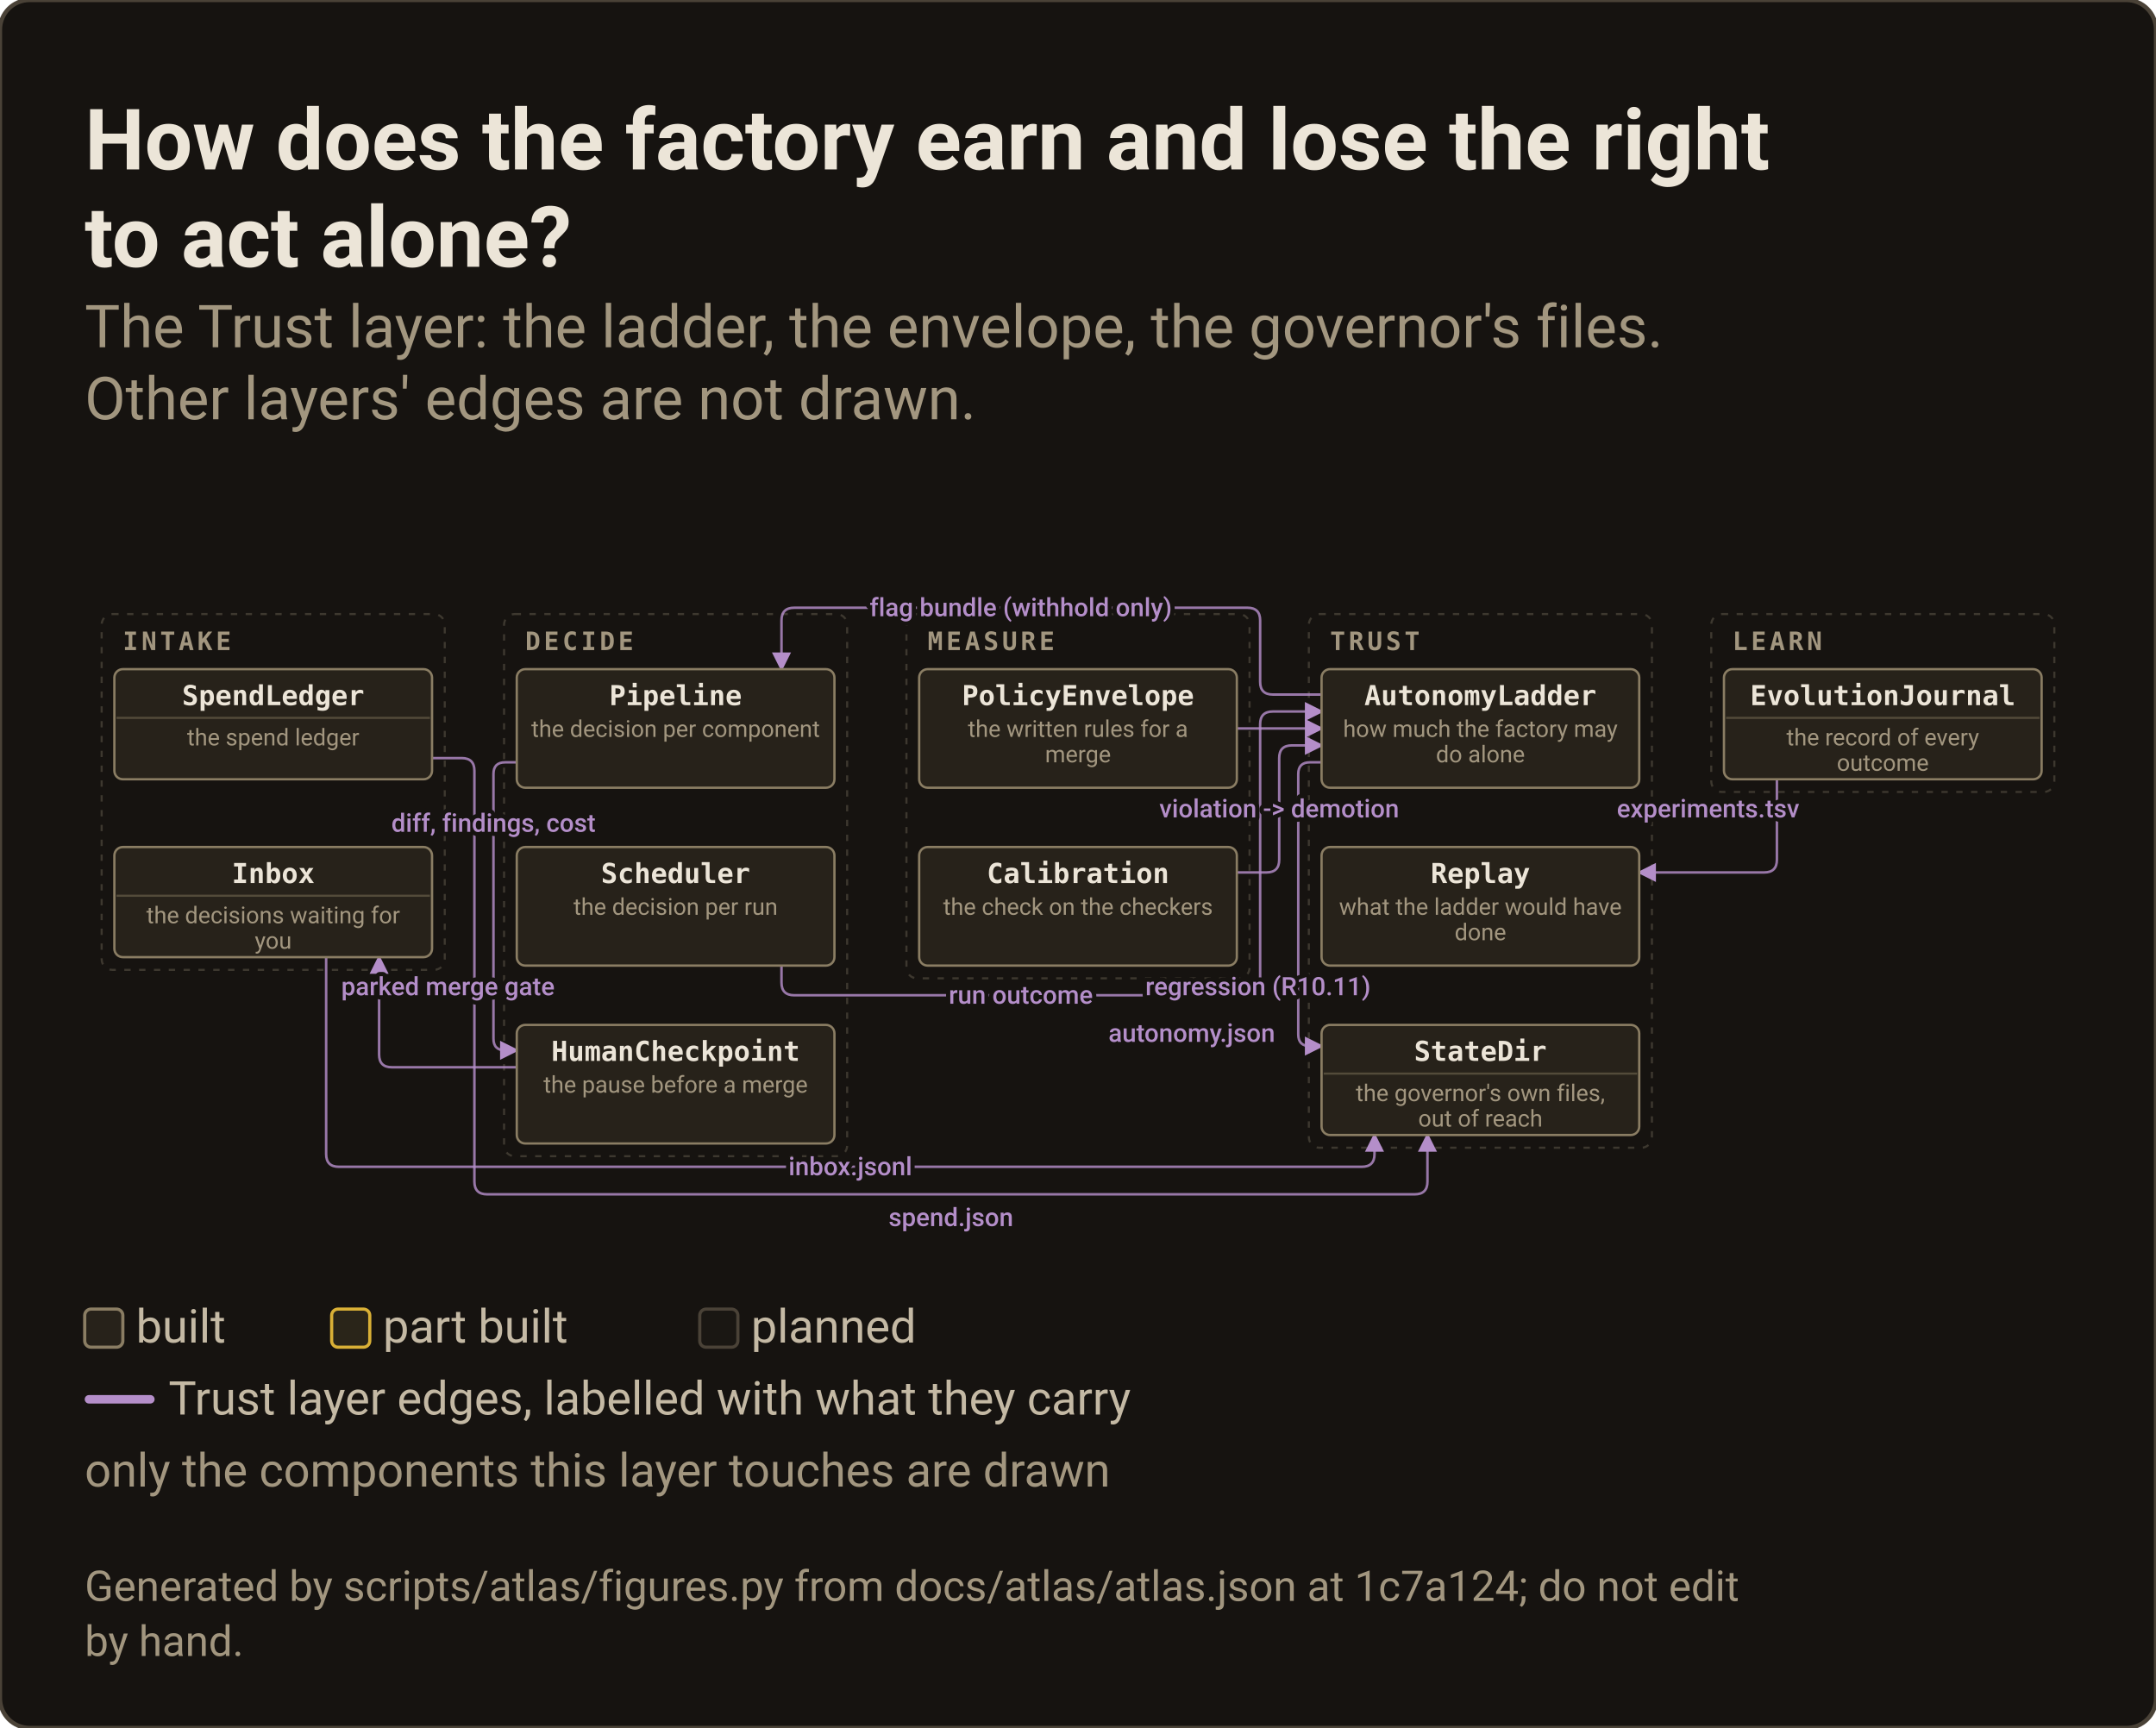
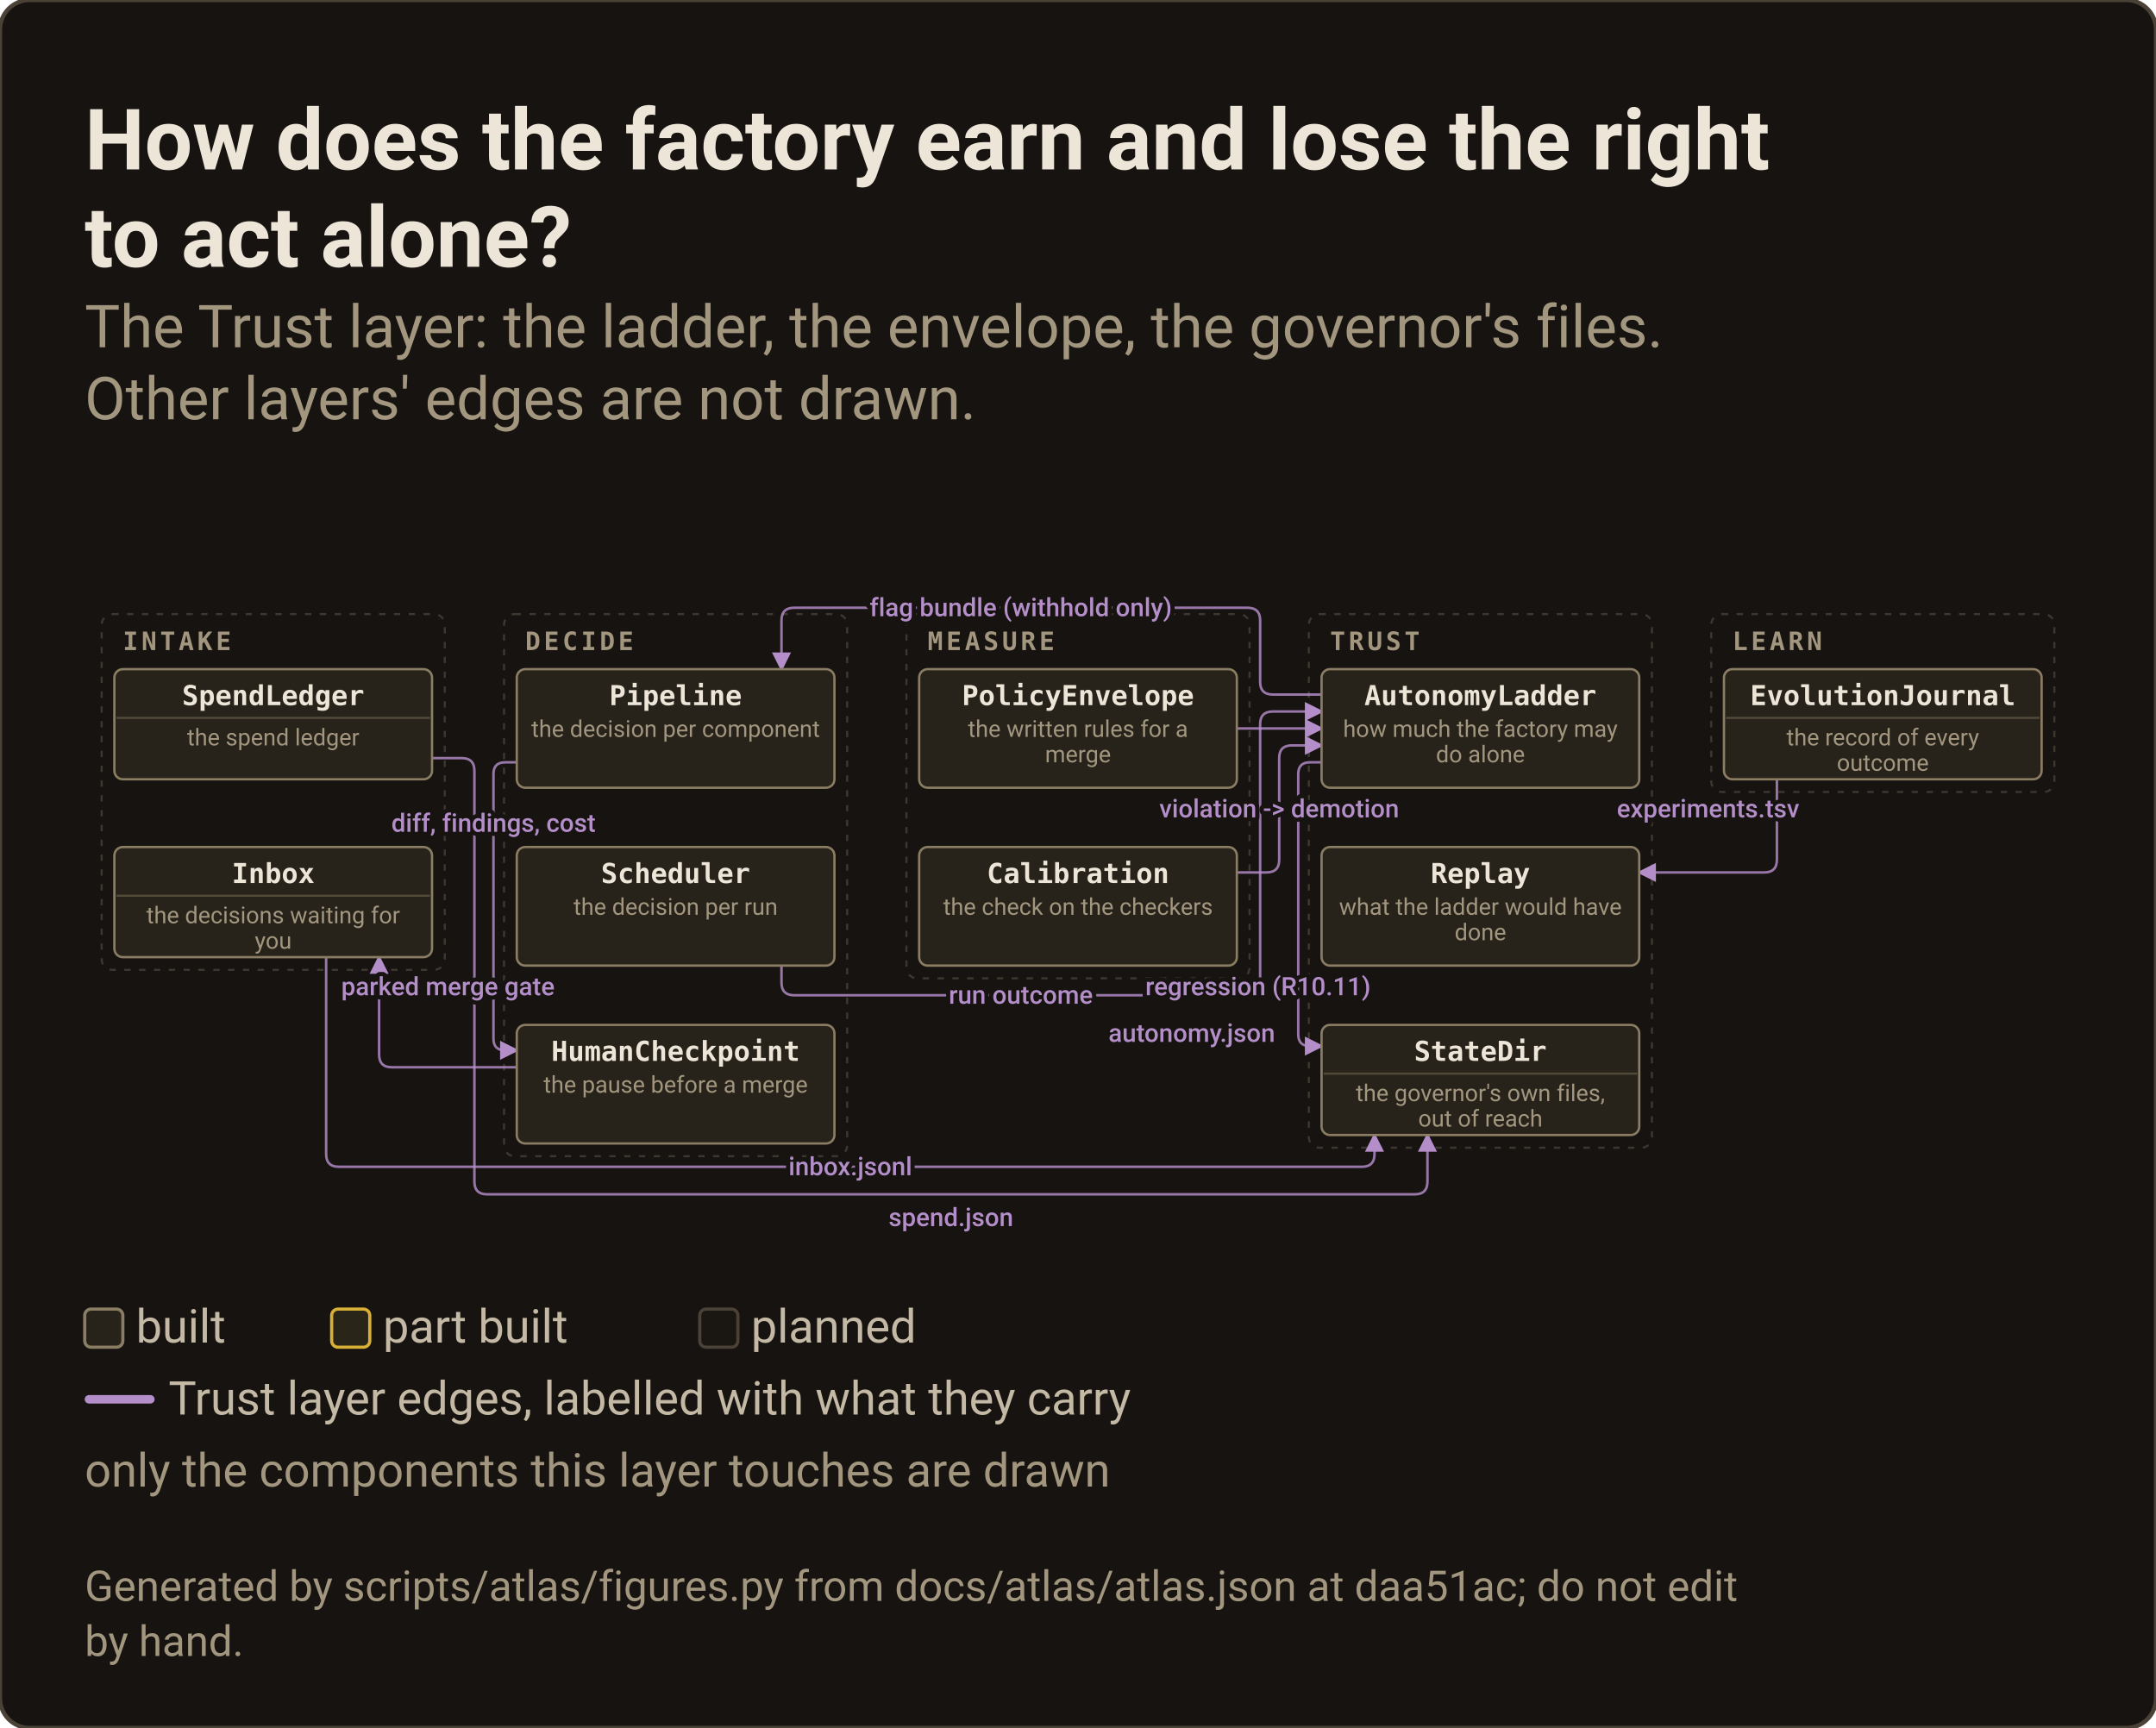
<svg xmlns="http://www.w3.org/2000/svg" width="1018" height="816" viewBox="0 0 1018 816" role="img" aria-label="Trust layer of the kstrl system map">
  <rect x="0" y="0" width="1018" height="816" rx="14" fill="#161310" stroke="#4A4237" stroke-width="2" />
  <text x="40.0" y="80.0" class="c0">How does the factory earn and lose the right</text>
  <text x="40.0" y="126.0" class="c0">to act alone?</text>
  <text x="40.0" y="164.0" class="c1">The Trust layer: the ladder, the envelope, the governor's files.</text>
  <text x="40.0" y="198.0" class="c1">Other layers' edges are not drawn.</text>
  <svg id="map" x="40.0" y="216.0" width="938" height="380" viewBox="0 0 938 380" overflow="visible">
    <defs>
      <marker id="map-m-work" viewBox="0 0 8 8" refX="7" refY="4" markerUnits="userSpaceOnUse" markerWidth="9" markerHeight="9" orient="auto-start-reverse">
        <path d="M0,0 L8,4 L0,8 z" fill="#D9CDB2" />
      </marker>
      <marker id="map-m-measure" viewBox="0 0 8 8" refX="7" refY="4" markerUnits="userSpaceOnUse" markerWidth="9" markerHeight="9" orient="auto-start-reverse">
        <path d="M0,0 L8,4 L0,8 z" fill="#82A7BA" />
      </marker>
      <marker id="map-m-feedback" viewBox="0 0 8 8" refX="7" refY="4" markerUnits="userSpaceOnUse" markerWidth="9" markerHeight="9" orient="auto-start-reverse">
        <path d="M0,0 L8,4 L0,8 z" fill="#E39A86" />
      </marker>
      <marker id="map-m-operator" viewBox="0 0 8 8" refX="7" refY="4" markerUnits="userSpaceOnUse" markerWidth="9" markerHeight="9" orient="auto-start-reverse">
        <path d="M0,0 L8,4 L0,8 z" fill="#DD9BBD" />
      </marker>
      <marker id="map-m-trust" viewBox="0 0 8 8" refX="7" refY="4" markerUnits="userSpaceOnUse" markerWidth="9" markerHeight="9" orient="auto-start-reverse">
        <path d="M0,0 L8,4 L0,8 z" fill="#B48EC9" />
      </marker>
      <marker id="map-m-learn" viewBox="0 0 8 8" refX="7" refY="4" markerUnits="userSpaceOnUse" markerWidth="9" markerHeight="9" orient="auto-start-reverse">
        <path d="M0,0 L8,4 L0,8 z" fill="#86C9A9" />
      </marker>
      <marker id="map-m-record" viewBox="0 0 8 8" refX="7" refY="4" markerUnits="userSpaceOnUse" markerWidth="9" markerHeight="9" orient="auto-start-reverse">
        <path d="M0,0 L8,4 L0,8 z" fill="#B7C27C" />
      </marker>
      <marker id="map-m-change" viewBox="0 0 8 8" refX="7" refY="4" markerUnits="userSpaceOnUse" markerWidth="9" markerHeight="9" orient="auto-start-reverse">
        <path d="M0,0 L8,4 L0,8 z" fill="#E26D5A" />
      </marker>
      <marker id="map-m-reach" viewBox="0 0 8 8" refX="7" refY="4" markerUnits="userSpaceOnUse" markerWidth="9" markerHeight="9" orient="auto-start-reverse">
        <path d="M0,0 L8,4 L0,8 z" fill="#E5A84F" />
      </marker>
    </defs>
    <style>#map .node.quiet{opacity:.42}#map .node.planned{opacity:.5}#map .node.planned.quiet{opacity:.3}#map .node.meas .node__box{stroke:#82A7BA;stroke-width:2.2}#map .node.acts .node__box{stroke:#E5A84F;stroke-width:2.4}#map .node__ring{display:none;fill:none;stroke:#82A7BA;stroke-width:1.6}#map .node.meas .node__ring{display:inline}#map .flow.planned{opacity:.35}#map .flowlbl.planned{opacity:.5}#map .flow.off,#map .flowlbl.off{display:none}#map .flow.hot{opacity:1;stroke-opacity:1;stroke-width:2.6}#map .flowlbl.hot{opacity:1}</style>
    <rect x="8.0" y="74.0" width="162.0" height="168.0" rx="5" fill="none" stroke="#A2967F" stroke-opacity=".28" stroke-width="1" stroke-dasharray="3 4" />
    <text x="18.0" y="91.0" class="t1">INTAKE</text>
    <rect x="198.0" y="74.0" width="162.0" height="256.0" rx="5" fill="none" stroke="#A2967F" stroke-opacity=".28" stroke-width="1" stroke-dasharray="3 4" />
    <text x="208.0" y="91.0" class="t1">DECIDE</text>
    <rect x="388.0" y="74.0" width="162.0" height="172.0" rx="5" fill="none" stroke="#A2967F" stroke-opacity=".28" stroke-width="1" stroke-dasharray="3 4" />
    <text x="398.0" y="91.0" class="t1">MEASURE</text>
    <rect x="578.0" y="74.0" width="162.0" height="252.0" rx="5" fill="none" stroke="#A2967F" stroke-opacity=".28" stroke-width="1" stroke-dasharray="3 4" />
    <text x="588.0" y="91.0" class="t1">TRUST</text>
    <rect x="768.0" y="74.0" width="162.0" height="84.0" rx="5" fill="none" stroke="#A2967F" stroke-opacity=".28" stroke-width="1" stroke-dasharray="3 4" />
    <text x="778.0" y="91.0" class="t1">LEARN</text>
    <g data-layer="flow">
      <path id="map-f44" class="flow trust" data-edge="44" data-from="Pipeline" data-to="HumanCheckpoint" data-art="diff, findings, cost" data-kind="trust" data-layer="trust" d="M 204.0 144.0 L 198.5 144.0 Q 193.0 144.0 193.0 149.5 L 193.0 274.5 Q 193.0 280.0 198.5 280.0 L 204.0 280.0" fill="none" stroke="#B48EC9" stroke-opacity="0.82" stroke-width="1.2" stroke-linecap="round" marker-end="url(#map-m-trust)" />
      <path id="map-f46" class="flow trust" data-edge="46" data-from="HumanCheckpoint" data-to="Inbox" data-art="parked merge gate" data-kind="trust" data-layer="trust" d="M 204.0 288.0 L 145.0 288.0 Q 139.0 288.0 139.0 282.0 L 139.0 236.0" fill="none" stroke="#B48EC9" stroke-opacity="0.82" stroke-width="1.2" stroke-linecap="round" marker-end="url(#map-m-trust)" />
      <path id="map-f48" class="flow trust" data-edge="48" data-from="Scheduler" data-to="AutonomyLadder" data-art="run outcome" data-kind="trust" data-layer="trust" d="M 329.0 240.0 L 329.0 248.0 Q 329.0 254.0 335.0 254.0 L 549.0 254.0 Q 555.0 254.0 555.0 248.0 L 555.0 126.0 Q 555.0 120.0 561.0 120.0 L 584.0 120.0" fill="none" stroke="#B48EC9" stroke-opacity="0.82" stroke-width="1.2" stroke-linecap="round" marker-end="url(#map-m-trust)" />
      <path id="map-f49" class="flow trust" data-edge="49" data-from="AutonomyLadder" data-to="Pipeline" data-art="flag bundle (withhold only)" data-kind="trust" data-layer="trust" d="M 584.0 112.0 L 561.0 112.0 Q 555.0 112.0 555.0 106.0 L 555.0 77.0 Q 555.0 71.0 549.0 71.0 L 335.0 71.0 Q 329.0 71.0 329.0 77.0 L 329.0 100.0" fill="none" stroke="#B48EC9" stroke-opacity="0.82" stroke-width="1.2" stroke-linecap="round" marker-end="url(#map-m-trust)" />
      <path id="map-f50" class="flow trust" data-edge="50" data-from="PolicyEnvelope" data-to="AutonomyLadder" data-art="violation -&gt; demotion" data-kind="trust" data-layer="trust" d="M 544.0 128.0 L 584.0 128.0" fill="none" stroke="#B48EC9" stroke-opacity="0.82" stroke-width="1.2" stroke-linecap="round" marker-end="url(#map-m-trust)" />
      <path id="map-f51" class="flow trust" data-edge="51" data-from="Calibration" data-to="AutonomyLadder" data-art="regression (R10.11)" data-kind="trust" data-layer="trust" d="M 544.0 196.0 L 558.0 196.0 Q 564.0 196.0 564.0 190.0 L 564.0 142.0 Q 564.0 136.0 570.0 136.0 L 584.0 136.0" fill="none" stroke="#B48EC9" stroke-opacity="0.82" stroke-width="1.2" stroke-linecap="round" marker-end="url(#map-m-trust)" />
      <path id="map-f52" class="flow trust" data-edge="52" data-from="AutonomyLadder" data-to="StateDir" data-art="autonomy.json" data-kind="trust" data-layer="trust" d="M 584.0 144.0 L 578.5 144.0 Q 573.0 144.0 573.0 149.5 L 573.0 272.5 Q 573.0 278.0 578.5 278.0 L 584.0 278.0" fill="none" stroke="#B48EC9" stroke-opacity="0.82" stroke-width="1.2" stroke-linecap="round" marker-end="url(#map-m-trust)" />
      <path id="map-f53" class="flow trust" data-edge="53" data-from="SpendLedger" data-to="StateDir" data-art="spend.json" data-kind="trust" data-layer="trust" d="M 164.0 142.0 L 178.0 142.0 Q 184.0 142.0 184.0 148.0 L 184.0 342.0 Q 184.0 348.0 190.0 348.0 L 628.0 348.0 Q 634.0 348.0 634.0 342.0 L 634.0 320.0" fill="none" stroke="#B48EC9" stroke-opacity="0.82" stroke-width="1.2" stroke-linecap="round" marker-end="url(#map-m-trust)" />
      <path id="map-f54" class="flow trust" data-edge="54" data-from="Inbox" data-to="StateDir" data-art="inbox.jsonl" data-kind="trust" data-layer="trust" d="M 114.0 236.0 L 114.0 329.0 Q 114.0 335.0 120.0 335.0 L 603.0 335.0 Q 609.0 335.0 609.0 329.0 L 609.0 320.0" fill="none" stroke="#B48EC9" stroke-opacity="0.82" stroke-width="1.2" stroke-linecap="round" marker-end="url(#map-m-trust)" />
      <path id="map-f57" class="flow trust" data-edge="57" data-from="EvolutionJournal" data-to="Replay" data-art="experiments.tsv" data-kind="trust" data-layer="trust" d="M 799.0 152.0 L 799.0 190.0 Q 799.0 196.0 793.0 196.0 L 734.0 196.0" fill="none" stroke="#B48EC9" stroke-opacity="0.82" stroke-width="1.2" stroke-linecap="round" marker-end="url(#map-m-trust)" />
    </g>
    <g class="node built" data-id="SpendLedger" data-kind="store" data-state="built" data-region="intake" role="button" tabindex="0" aria-label="SpendLedger, the spend ledger, built">
      <rect class="node__box" x="14.0" y="100.0" width="150.0" height="52.0" rx="4.0" fill="#27221A" stroke="#8A7D63" stroke-width="1.1" />
      <rect class="node__ring" x="17.0" y="103.0" width="144.0" height="46.0" rx="3.0" />
      <text x="89.0" y="117.0" class="t2">SpendLedger</text>
      <line x1="15.0" y1="123.0" x2="163.0" y2="123.0" stroke="#8A7D63" stroke-opacity=".45" stroke-width="1" />
      <g data-layer="job">
        <text x="89.0" y="136.0" class="t3">the spend ledger</text>
      </g>
    </g>
    <g class="node built" data-id="Inbox" data-kind="store" data-state="built" data-region="intake" role="button" tabindex="0" aria-label="Inbox, the decisions waiting for you, built">
      <rect class="node__box" x="14.0" y="184.0" width="150.0" height="52.0" rx="4.0" fill="#27221A" stroke="#8A7D63" stroke-width="1.1" />
      <rect class="node__ring" x="17.0" y="187.0" width="144.0" height="46.0" rx="3.0" />
      <text x="89.0" y="201.0" class="t2">Inbox</text>
      <line x1="15.0" y1="207.0" x2="163.0" y2="207.0" stroke="#8A7D63" stroke-opacity=".45" stroke-width="1" />
      <g data-layer="job">
        <text x="89.0" y="220.0" class="t3">the decisions waiting for</text>
        <text x="89.0" y="232.0" class="t3">you</text>
      </g>
    </g>
    <g class="node built" data-id="PolicyEnvelope" data-kind="component" data-state="built" data-region="measure" role="button" tabindex="0" aria-label="PolicyEnvelope, the written rules for a merge, built">
      <rect class="node__box" x="394.0" y="100.0" width="150.0" height="56.0" rx="4.0" fill="#27221A" stroke="#8A7D63" stroke-width="1.1" />
      <rect class="node__ring" x="397.0" y="103.0" width="144.0" height="50.0" rx="3.0" />
      <text x="469.0" y="117.0" class="t2">PolicyEnvelope</text>
      <g data-layer="job">
        <text x="469.0" y="132.0" class="t3">the written rules for a</text>
        <text x="469.0" y="144.0" class="t3">merge</text>
      </g>
    </g>
    <g class="node built" data-id="Calibration" data-kind="component" data-state="built" data-region="measure" role="button" tabindex="0" aria-label="Calibration, the check on the checkers, built">
      <rect class="node__box" x="394.0" y="184.0" width="150.0" height="56.0" rx="4.0" fill="#27221A" stroke="#8A7D63" stroke-width="1.1" />
      <rect class="node__ring" x="397.0" y="187.0" width="144.0" height="50.0" rx="3.0" />
      <text x="469.0" y="201.0" class="t2">Calibration</text>
      <g data-layer="job">
        <text x="469.0" y="216.0" class="t3">the check on the checkers</text>
      </g>
    </g>
    <g class="node built" data-id="Pipeline" data-kind="component" data-state="built" data-region="decide" role="button" tabindex="0" aria-label="Pipeline, the decision per component, built">
      <rect class="node__box" x="204.0" y="100.0" width="150.0" height="56.0" rx="4.0" fill="#27221A" stroke="#8A7D63" stroke-width="1.1" />
      <rect class="node__ring" x="207.0" y="103.0" width="144.0" height="50.0" rx="3.0" />
      <text x="279.0" y="117.0" class="t2">Pipeline</text>
      <g data-layer="job">
        <text x="279.0" y="132.0" class="t3">the decision per component</text>
      </g>
    </g>
    <g class="node built" data-id="Scheduler" data-kind="component" data-state="built" data-region="decide" role="button" tabindex="0" aria-label="Scheduler, the decision per run, built">
      <rect class="node__box" x="204.0" y="184.0" width="150.0" height="56.0" rx="4.0" fill="#27221A" stroke="#8A7D63" stroke-width="1.1" />
      <rect class="node__ring" x="207.0" y="187.0" width="144.0" height="50.0" rx="3.0" />
      <text x="279.0" y="201.0" class="t2">Scheduler</text>
      <g data-layer="job">
        <text x="279.0" y="216.0" class="t3">the decision per run</text>
      </g>
    </g>
    <g class="node built" data-id="HumanCheckpoint" data-kind="component" data-state="built" data-region="decide" role="button" tabindex="0" aria-label="HumanCheckpoint, the pause before a merge, built">
      <rect class="node__box" x="204.0" y="268.0" width="150.0" height="56.0" rx="4.0" fill="#27221A" stroke="#8A7D63" stroke-width="1.1" />
      <rect class="node__ring" x="207.0" y="271.0" width="144.0" height="50.0" rx="3.0" />
      <text x="279.0" y="285.0" class="t2">HumanCheckpoint</text>
      <g data-layer="job">
        <text x="279.0" y="300.0" class="t3">the pause before a merge</text>
      </g>
    </g>
    <g class="node built" data-id="AutonomyLadder" data-kind="component" data-state="built" data-region="trust" role="button" tabindex="0" aria-label="AutonomyLadder, how much the factory may do alone, built">
      <rect class="node__box" x="584.0" y="100.0" width="150.0" height="56.0" rx="4.0" fill="#27221A" stroke="#8A7D63" stroke-width="1.1" />
      <rect class="node__ring" x="587.0" y="103.0" width="144.0" height="50.0" rx="3.0" />
      <text x="659.0" y="117.0" class="t2">AutonomyLadder</text>
      <g data-layer="job">
        <text x="659.0" y="132.0" class="t3">how much the factory may</text>
        <text x="659.0" y="144.0" class="t3">do alone</text>
      </g>
    </g>
    <g class="node built" data-id="Replay" data-kind="component" data-state="built" data-region="trust" role="button" tabindex="0" aria-label="Replay, what the ladder would have done, built">
      <rect class="node__box" x="584.0" y="184.0" width="150.0" height="56.0" rx="4.0" fill="#27221A" stroke="#8A7D63" stroke-width="1.1" />
      <rect class="node__ring" x="587.0" y="187.0" width="144.0" height="50.0" rx="3.0" />
      <text x="659.0" y="201.0" class="t2">Replay</text>
      <g data-layer="job">
        <text x="659.0" y="216.0" class="t3">what the ladder would have</text>
        <text x="659.0" y="228.0" class="t3">done</text>
      </g>
    </g>
    <g class="node built" data-id="StateDir" data-kind="store" data-state="built" data-region="trust" role="button" tabindex="0" aria-label="StateDir, the governor's own files, out of reach, built">
      <rect class="node__box" x="584.0" y="268.0" width="150.0" height="52.0" rx="4.0" fill="#27221A" stroke="#8A7D63" stroke-width="1.1" />
      <rect class="node__ring" x="587.0" y="271.0" width="144.0" height="46.0" rx="3.0" />
      <text x="659.0" y="285.0" class="t2">StateDir</text>
      <line x1="585.0" y1="291.0" x2="733.0" y2="291.0" stroke="#8A7D63" stroke-opacity=".45" stroke-width="1" />
      <g data-layer="job">
        <text x="659.0" y="304.0" class="t3">the governor's own files,</text>
        <text x="659.0" y="316.0" class="t3">out of reach</text>
      </g>
    </g>
    <g class="node built" data-id="EvolutionJournal" data-kind="store" data-state="built" data-region="learn" role="button" tabindex="0" aria-label="EvolutionJournal, the record of every outcome, built">
      <rect class="node__box" x="774.0" y="100.0" width="150.0" height="52.0" rx="4.0" fill="#27221A" stroke="#8A7D63" stroke-width="1.1" />
      <rect class="node__ring" x="777.0" y="103.0" width="144.0" height="46.0" rx="3.0" />
      <text x="849.0" y="117.0" class="t2">EvolutionJournal</text>
      <line x1="775.0" y1="123.0" x2="923.0" y2="123.0" stroke="#8A7D63" stroke-opacity=".45" stroke-width="1" />
      <g data-layer="job">
        <text x="849.0" y="136.0" class="t3">the record of every</text>
        <text x="849.0" y="148.0" class="t3">outcome</text>
      </g>
    </g>
    <g data-layer="flow">
      <g class="flowlbl trust" data-edge="44" data-from="Pipeline" data-to="HumanCheckpoint" data-layer="trust">
        <text x="193.0" y="176.8" class="t0">diff, findings, cost</text>
      </g>
      <g class="flowlbl trust" data-edge="46" data-from="HumanCheckpoint" data-to="Inbox" data-layer="trust">
        <text x="171.5" y="254.0" class="t0">parked merge gate</text>
      </g>
      <g class="flowlbl trust" data-edge="48" data-from="Scheduler" data-to="AutonomyLadder" data-layer="trust">
        <text x="442.0" y="258.0" class="t0">run outcome</text>
      </g>
      <g class="flowlbl trust" data-edge="49" data-from="AutonomyLadder" data-to="Pipeline" data-layer="trust">
        <text x="442.0" y="75.0" class="t0">flag bundle (withhold only)</text>
      </g>
      <g class="flowlbl trust" data-edge="50" data-from="PolicyEnvelope" data-to="AutonomyLadder" data-layer="trust">
        <text x="564.0" y="170.0" class="t0">violation -&gt; demotion</text>
      </g>
      <g class="flowlbl trust" data-edge="51" data-from="Calibration" data-to="AutonomyLadder" data-layer="trust">
        <text x="554.0" y="254.0" class="t0">regression (R10.11)</text>
      </g>
      <g class="flowlbl trust" data-edge="52" data-from="AutonomyLadder" data-to="StateDir" data-layer="trust">
        <text x="522.7" y="276.0" class="t0">autonomy.json</text>
      </g>
      <g class="flowlbl trust" data-edge="53" data-from="SpendLedger" data-to="StateDir" data-layer="trust">
        <text x="409.0" y="363.0" class="t0">spend.json</text>
      </g>
      <g class="flowlbl trust" data-edge="54" data-from="Inbox" data-to="StateDir" data-layer="trust">
        <text x="361.5" y="339.0" class="t0">inbox.jsonl</text>
      </g>
      <g class="flowlbl trust" data-edge="57" data-from="EvolutionJournal" data-to="Replay" data-layer="trust">
        <text x="766.5" y="170.0" class="t0">experiments.tsv</text>
      </g>
    </g>
    <style>#map .t0{font-family:ui-sans-serif,system-ui,-apple-system,"SF Pro Text","Segoe UI",Roboto,"Helvetica Neue",Arial,sans-serif;font-size:12.0px;font-weight:500;fill:#B48EC9;text-anchor:middle;paint-order:stroke;stroke:#161310;stroke-width:4;stroke-linejoin:round}#map .t1{font-family:ui-monospace,"SF Mono",SFMono-Regular,"JetBrains Mono",Menlo,Consolas,monospace;font-size:12.0px;font-weight:600;fill:#A2967F;text-anchor:start;letter-spacing:.13em}#map .t2{font-family:ui-monospace,"SF Mono",SFMono-Regular,"JetBrains Mono",Menlo,Consolas,monospace;font-size:13.0px;font-weight:600;fill:#ECE5D8;text-anchor:middle}#map .t3{font-family:ui-sans-serif,system-ui,-apple-system,"SF Pro Text","Segoe UI",Roboto,"Helvetica Neue",Arial,sans-serif;font-size:11.0px;font-weight:400;fill:#A2967F;text-anchor:middle}</style>
  </svg>
  <rect x="40.0" y="618.2" width="18" height="18" rx="3" fill="#27221A" stroke="#8A7D63" stroke-width="1.5" />
  <text x="64.2" y="634.0" class="c2">built</text>
  <rect x="156.6" y="618.2" width="18" height="18" rx="3" fill="#2A2519" stroke="#D9B036" stroke-width="1.5" />
  <text x="180.8" y="634.0" class="c2">part built</text>
  <rect x="330.4" y="618.2" width="18" height="18" rx="3" fill="#1A1713" stroke="#4A4237" stroke-width="1.5" />
  <text x="354.6" y="634.0" class="c2">planned</text>
  <rect x="40.0" y="658.8" width="33" height="4" rx="2" fill="#B48EC9" />
  <text x="79.6" y="668.0" class="c2">Trust layer edges, labelled with what they carry</text>
  <text x="40.0" y="702.0" class="c3">only the components this layer touches are drawn</text>
-   <text x="40.0" y="756.0" class="c4">Generated by scripts/atlas/figures.py from docs/atlas/atlas.json at 1c7a124; do not edit</text>
+   <text x="40.0" y="756.0" class="c4">Generated by scripts/atlas/figures.py from docs/atlas/atlas.json at daa51ac; do not edit</text>
  <text x="40.0" y="782.0" class="c4">by hand.</text>
  <style>.c0{font-family:ui-sans-serif,system-ui,-apple-system,"SF Pro Text","Segoe UI",Roboto,"Helvetica Neue",Arial,sans-serif;font-size:40.0px;font-weight:600;fill:#ECE5D8;text-anchor:start}.c1{font-family:ui-sans-serif,system-ui,-apple-system,"SF Pro Text","Segoe UI",Roboto,"Helvetica Neue",Arial,sans-serif;font-size:28.0px;font-weight:400;fill:#A2967F;text-anchor:start}.c2{font-family:ui-sans-serif,system-ui,-apple-system,"SF Pro Text","Segoe UI",Roboto,"Helvetica Neue",Arial,sans-serif;font-size:22.0px;font-weight:400;fill:#C4B9A4;text-anchor:start}.c3{font-family:ui-sans-serif,system-ui,-apple-system,"SF Pro Text","Segoe UI",Roboto,"Helvetica Neue",Arial,sans-serif;font-size:22.0px;font-weight:400;fill:#A2967F;text-anchor:start}.c4{font-family:ui-sans-serif,system-ui,-apple-system,"SF Pro Text","Segoe UI",Roboto,"Helvetica Neue",Arial,sans-serif;font-size:20.0px;font-weight:400;fill:#A2967F;text-anchor:start}</style>
</svg>
